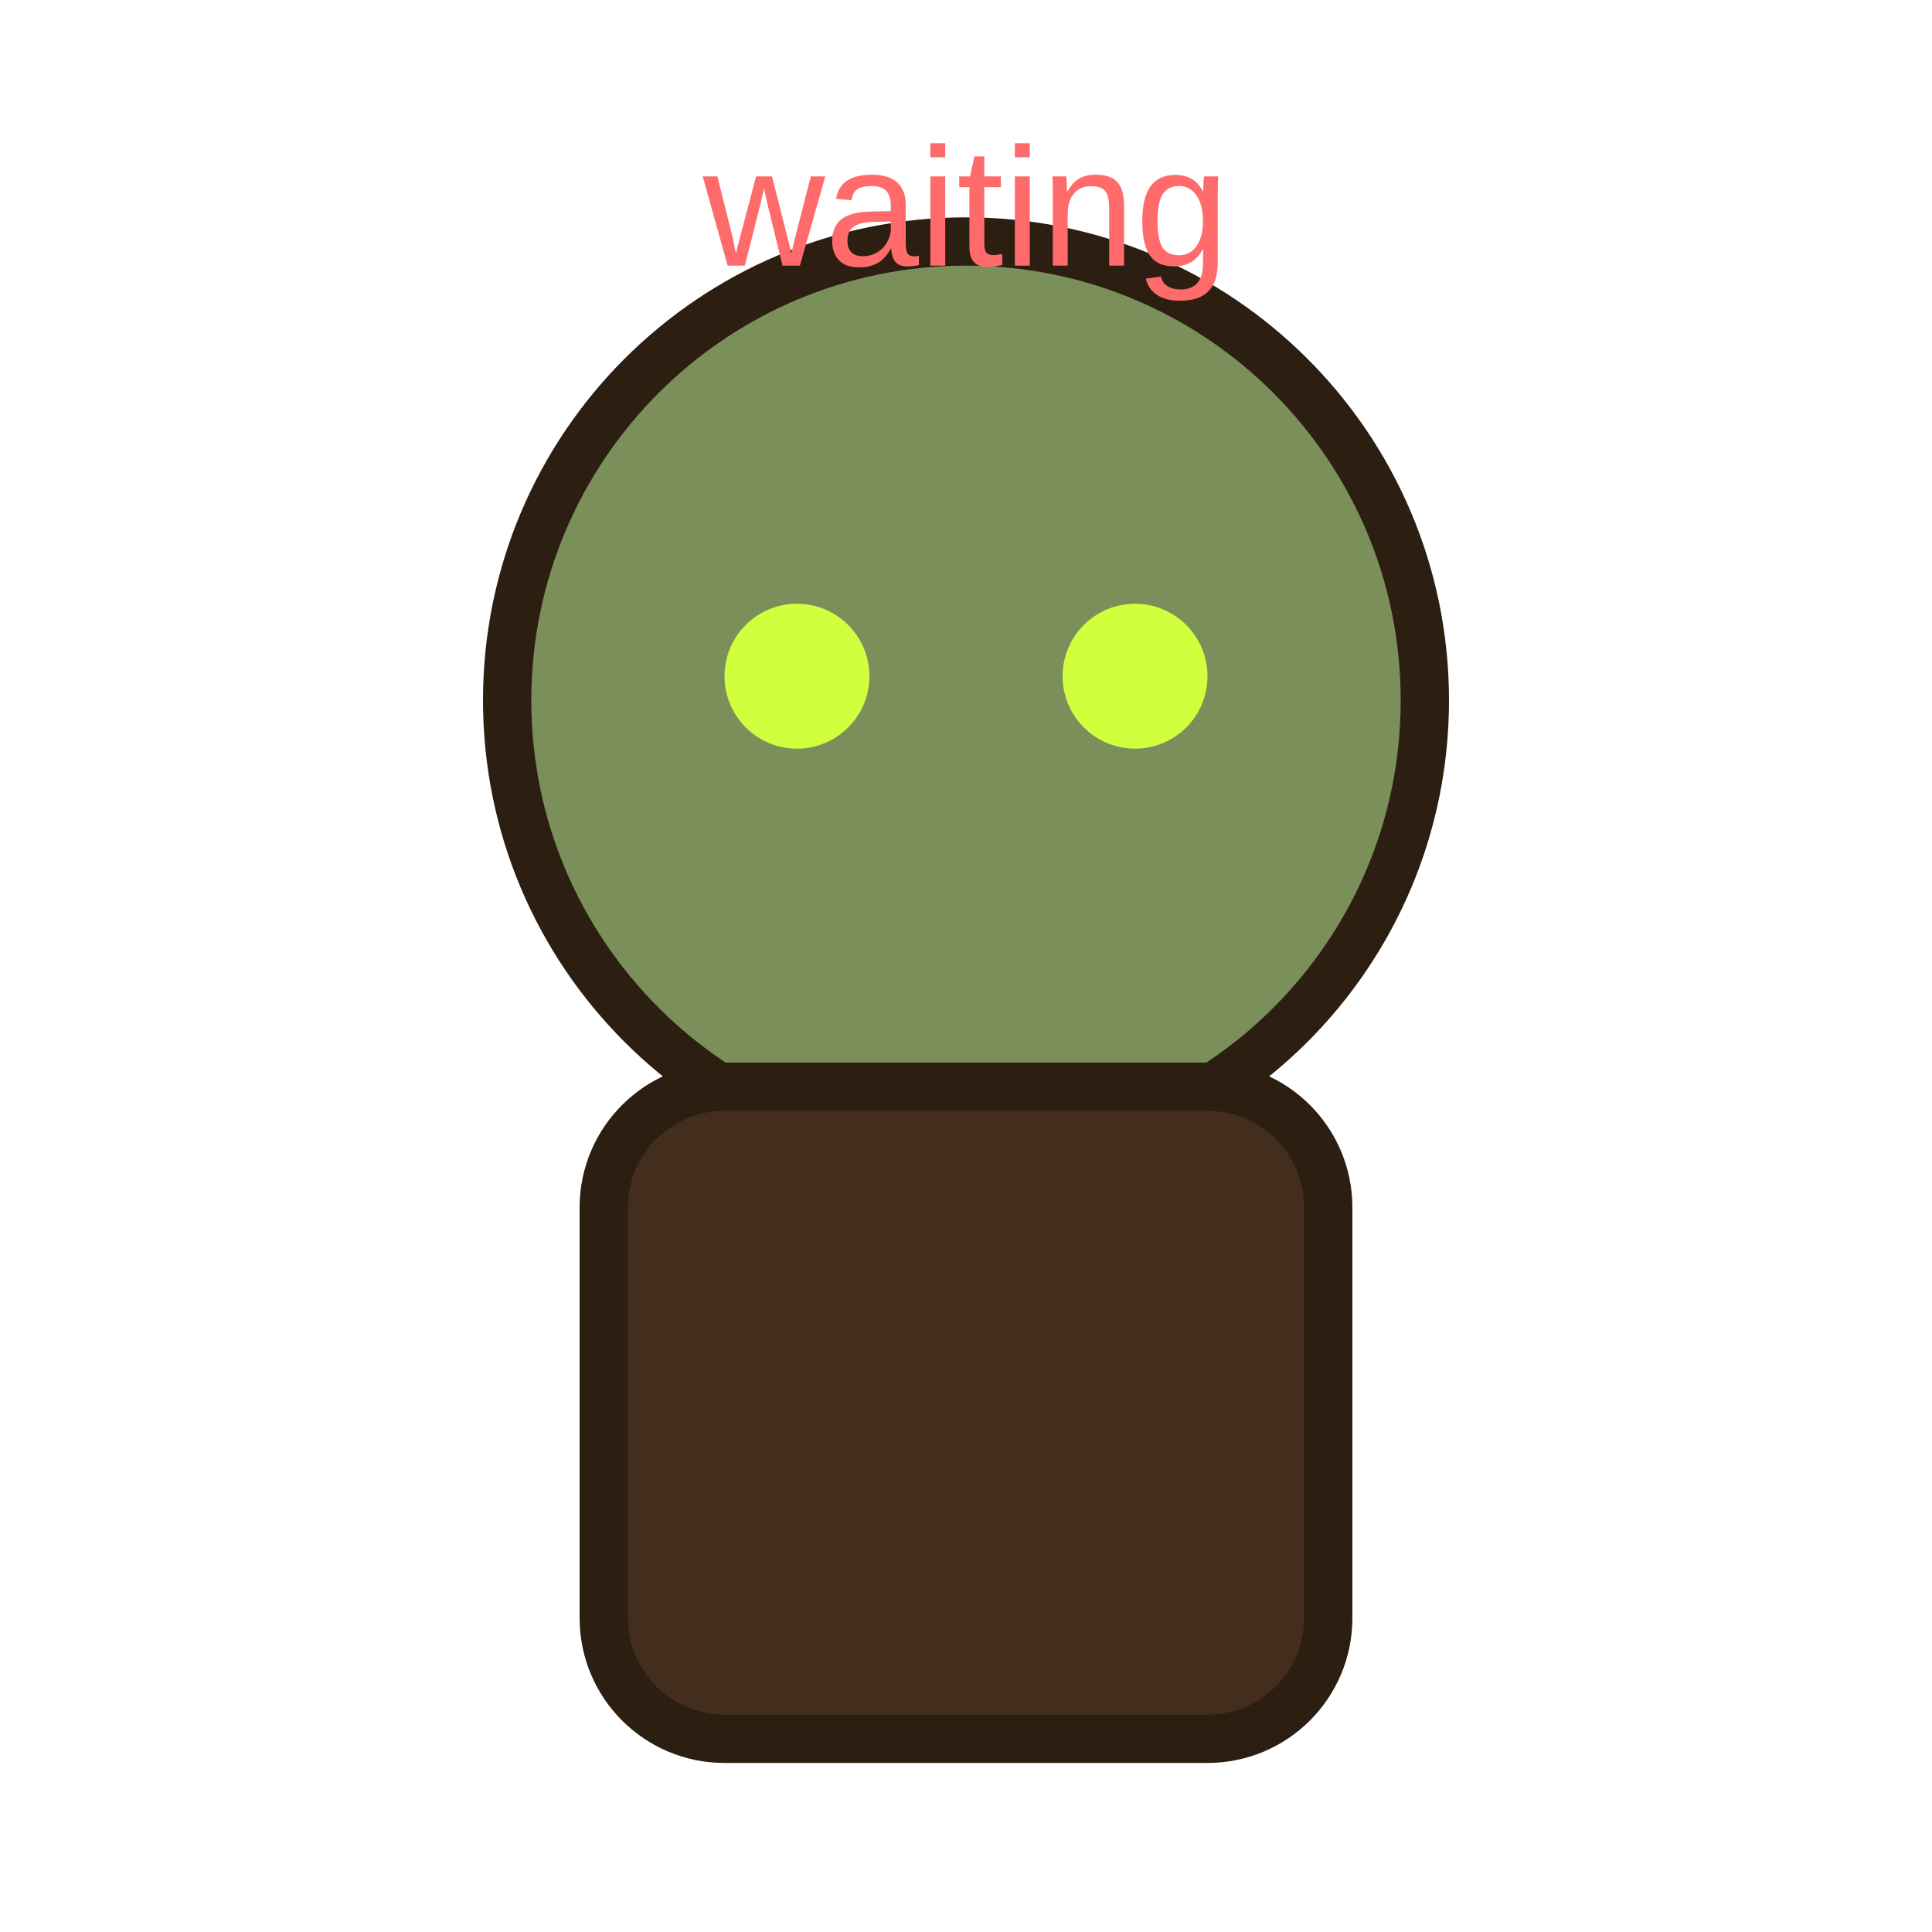
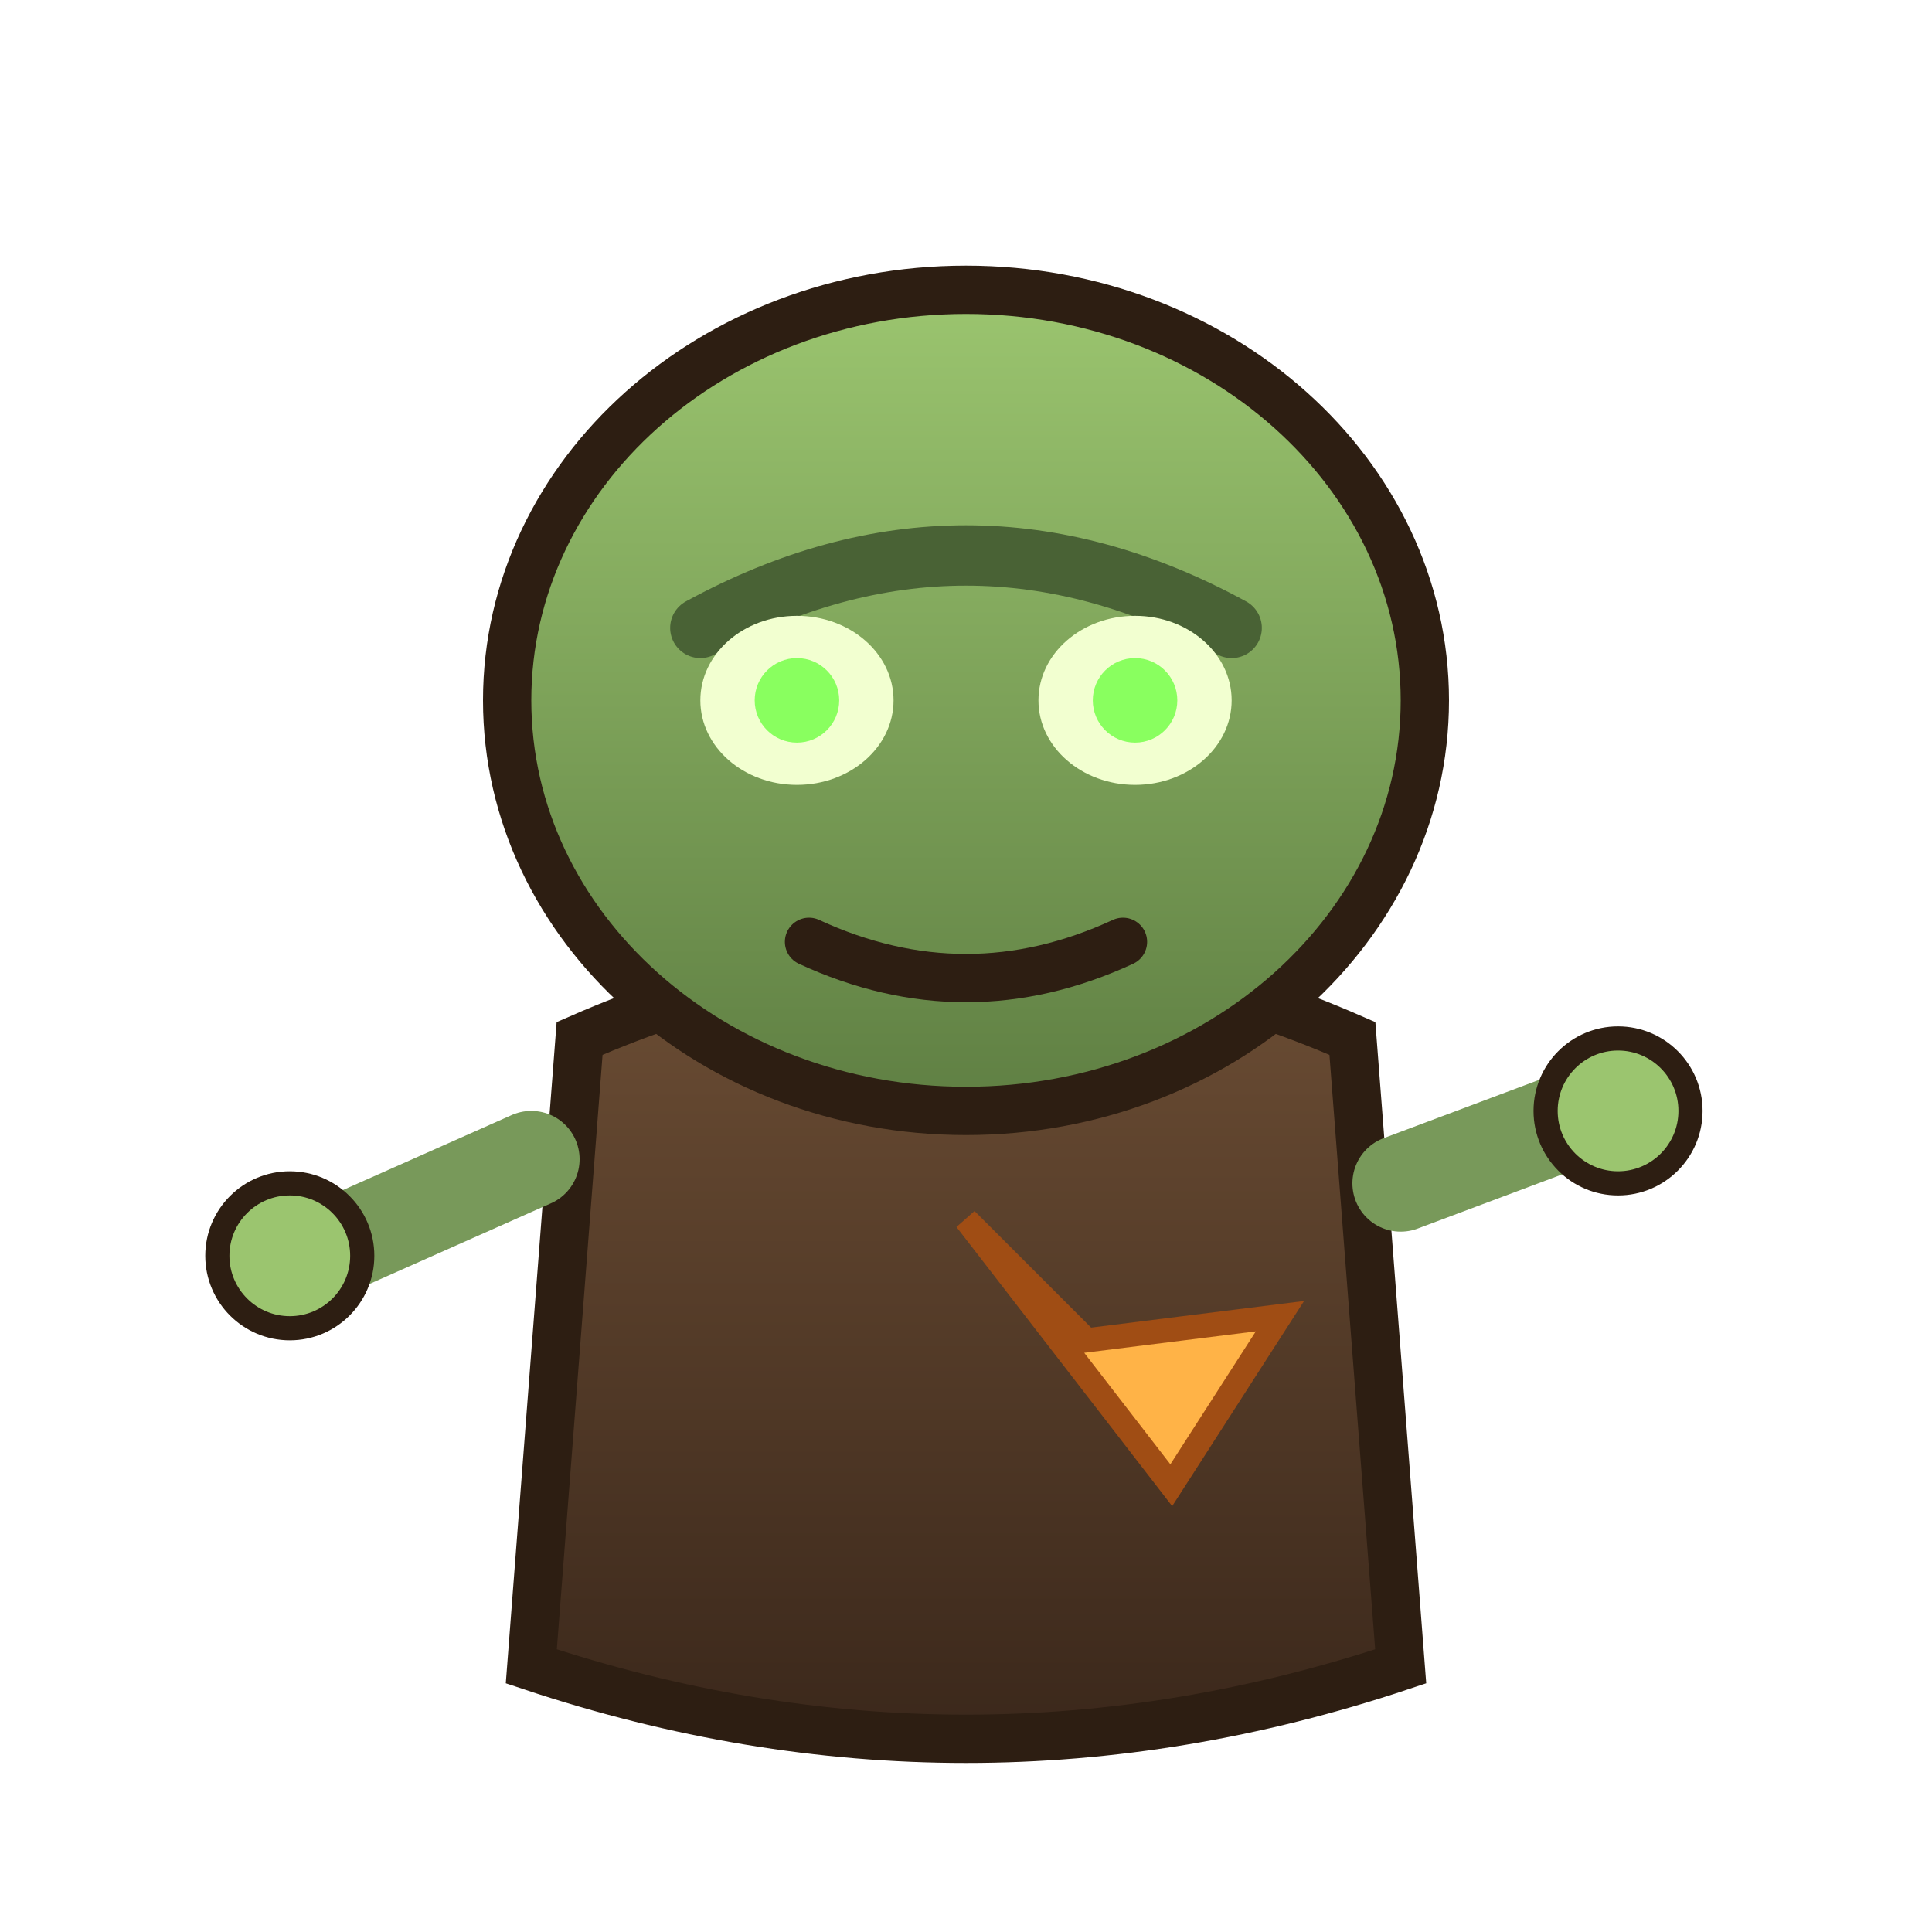
<svg xmlns="http://www.w3.org/2000/svg" width="160" height="160" viewBox="0 0 160 160">
-   <ellipse cx="80" cy="58" rx="38" ry="38" fill="#7a8f5a" stroke="#2d1e12" stroke-width="4" />
-   <rect x="50" y="90" width="60" height="54" rx="10" fill="#432e1e" stroke="#2d1e12" stroke-width="4" />
-   <circle cx="66" cy="56" r="6" fill="#d1ff3e" />
-   <circle cx="94" cy="56" r="6" fill="#d1ff3e" />
-   <text x="80" y="22" text-anchor="middle" font-size="14" fill="#ff6b6b" font-family="Arial">waiting</text>
+   <defs>
+     <linearGradient id="skin" x1="0" y1="0" x2="0" y2="1">
+       <stop offset="0%" stop-color="#9bc56f" />
+       <stop offset="100%" stop-color="#5f7f43" />
+     </linearGradient>
+     <linearGradient id="coat" x1="0" y1="0" x2="0" y2="1">
+       <stop offset="0%" stop-color="#6b4d34" />
+       <stop offset="100%" stop-color="#3b281b" />
+     </linearGradient>
+   </defs>
+   <ellipse cx="80" cy="132" rx="36" ry="10" fill="rgba(0,0,0,0.35)" />
+   <path d="M48 86 Q80 72 112 86 L116 138 Q80 150 44 138 Z" fill="url(#coat)" stroke="#2d1e12" stroke-width="4" />
+   <ellipse cx="80" cy="58" rx="38" ry="34" fill="url(#skin)" stroke="#2d1e12" stroke-width="4" />
+   <path d="M58 52 Q80 40 102 52" stroke="#496235" stroke-width="5" fill="none" stroke-linecap="round" />
+   <ellipse cx="66" cy="58" rx="8" ry="7" fill="#f2ffd0" />
+   <ellipse cx="94" cy="58" rx="8" ry="7" fill="#f2ffd0" />
+   <circle cx="66" cy="58" r="3.5" fill="#89ff5f" />
+   <circle cx="94" cy="58" r="3.5" fill="#89ff5f" />
+   <path d="M67 78 Q80 84 93 78" stroke="#2d1e12" stroke-width="4" fill="none" stroke-linecap="round" />
+   <path d="M44 96 L26 104" stroke="#78995a" stroke-width="8" stroke-linecap="round" />
+   <circle cx="24" cy="104" r="6" fill="#9bc56f" stroke="#2d1e12" stroke-width="2" />
+   <path d="M116 98 L132 92" stroke="#78995a" stroke-width="8" stroke-linecap="round" />
+   <circle cx="134" cy="92" r="6" fill="#9bc56f" stroke="#2d1e12" stroke-width="2" />
+   <path d="M80 101 l10 10 l16 -2 l-9 14 z" fill="#ffb347" stroke="#a04d14" stroke-width="2" />
</svg>
